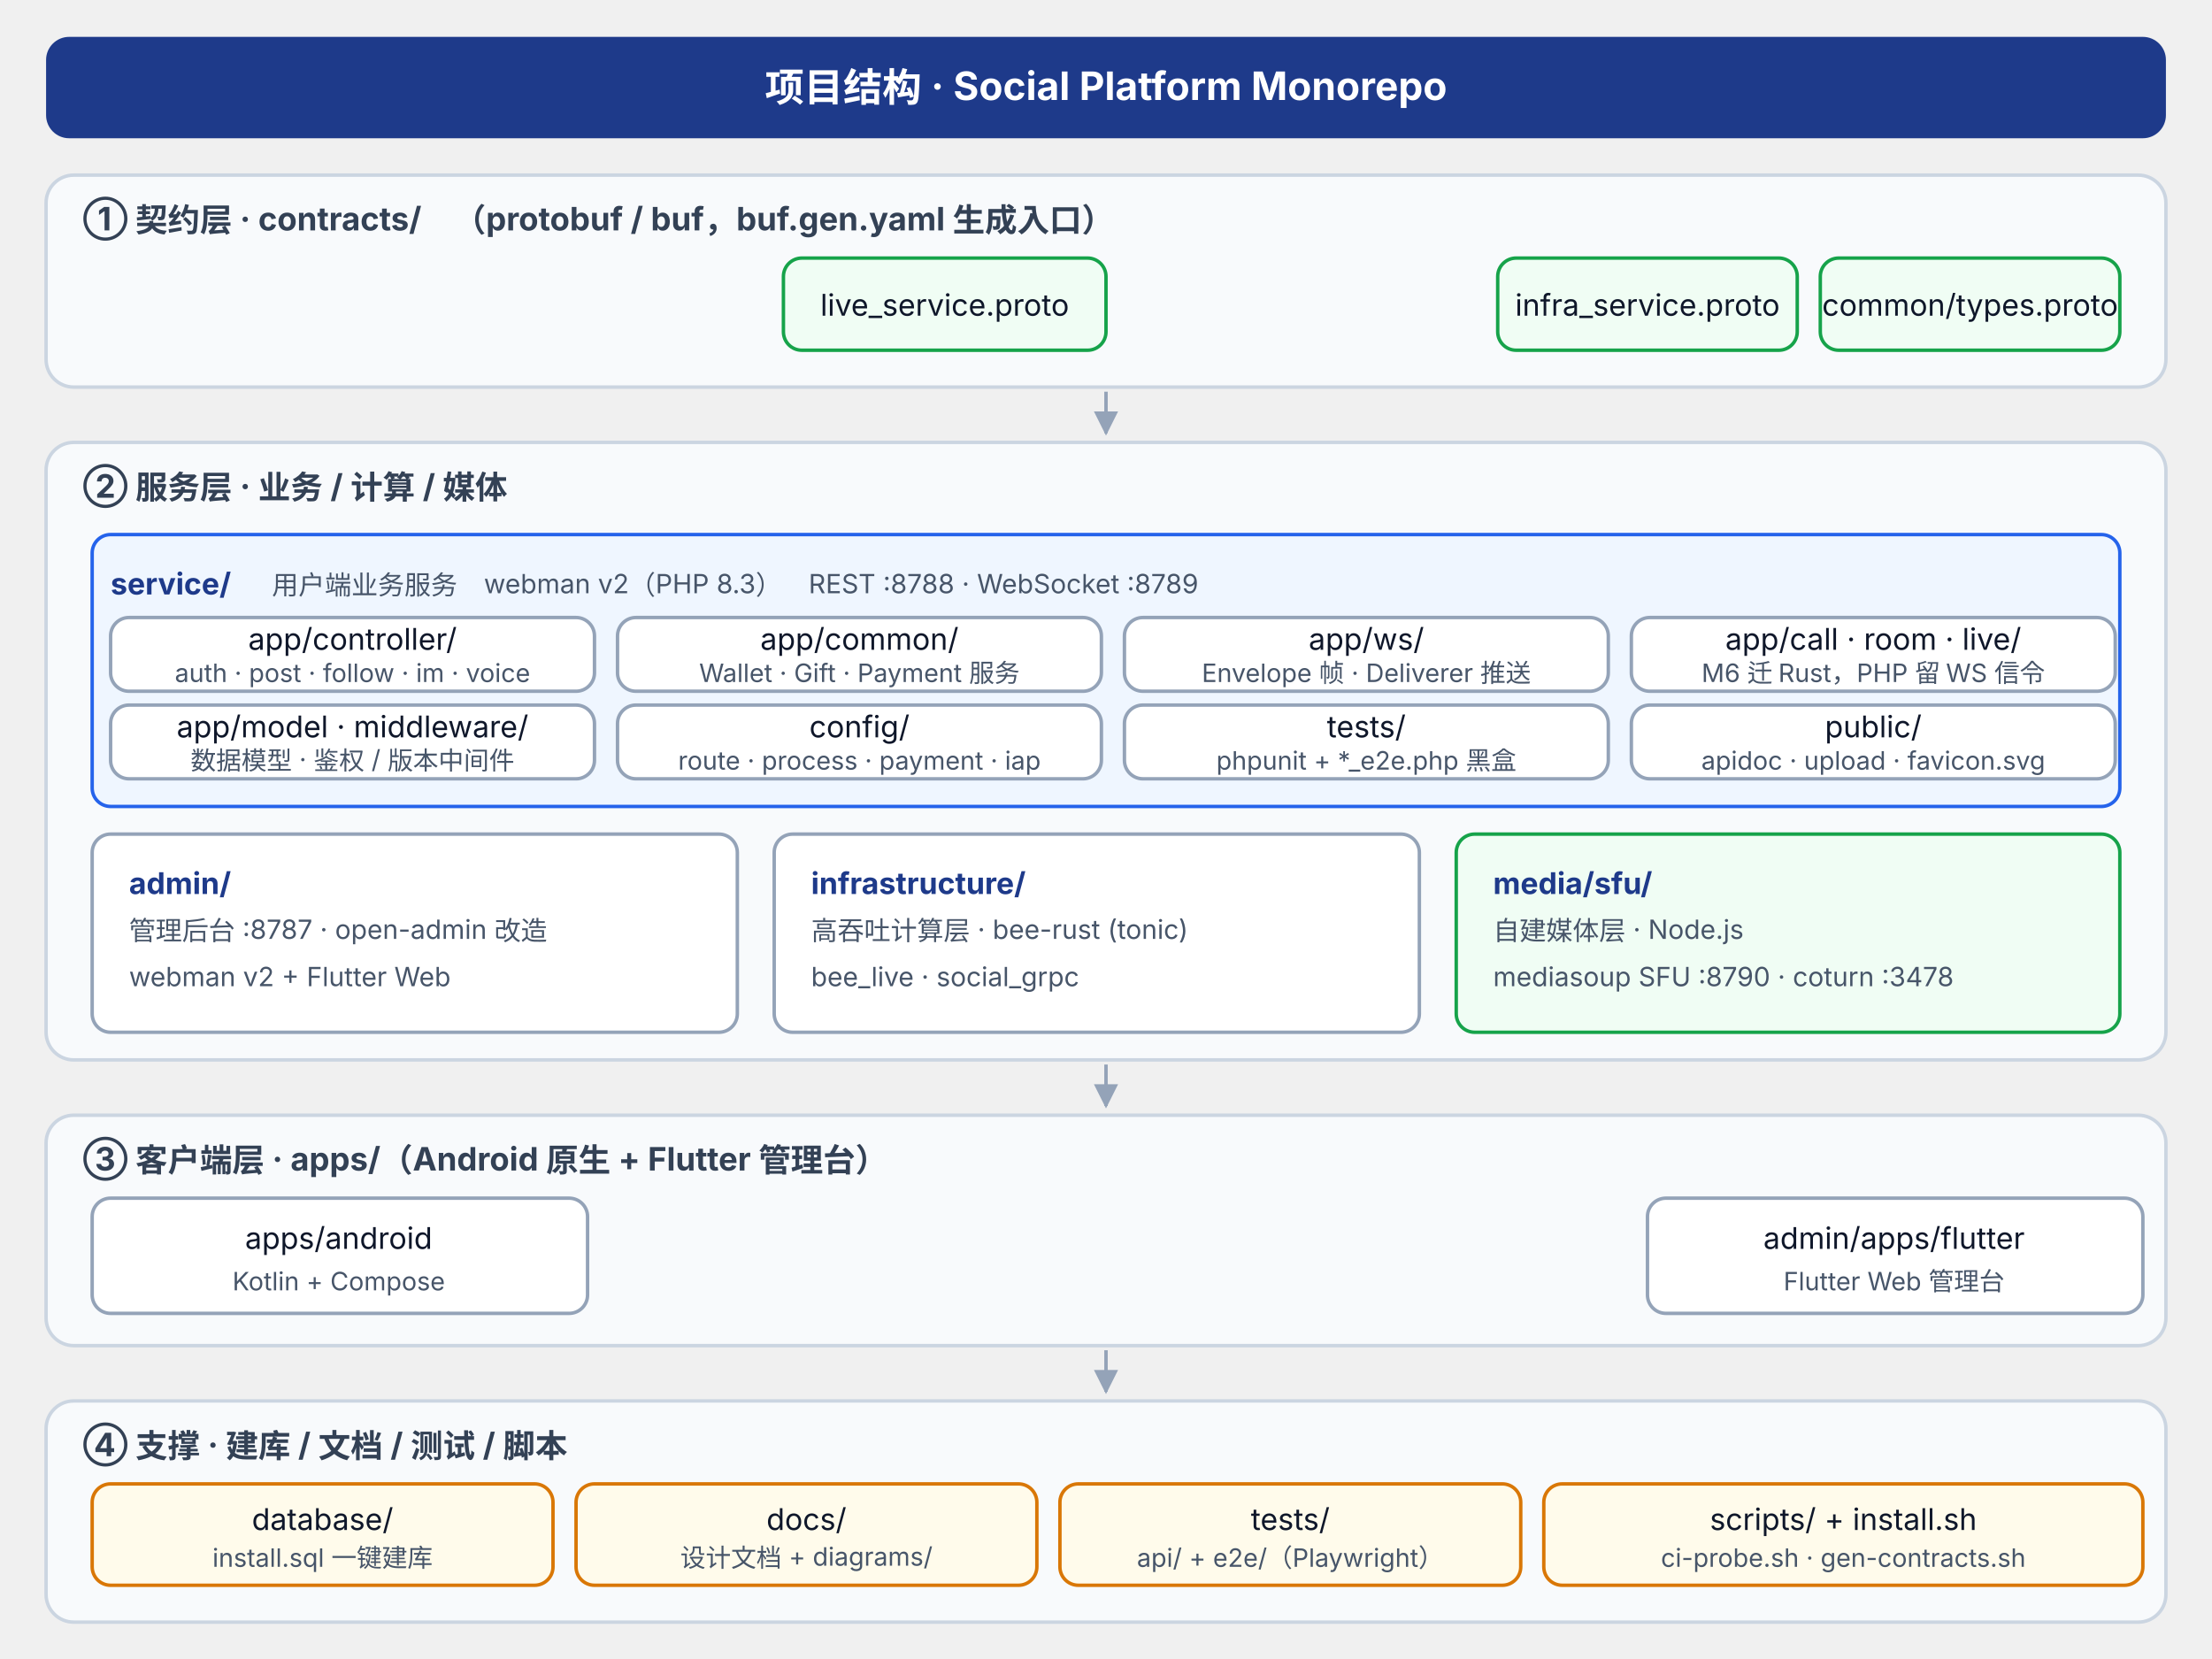
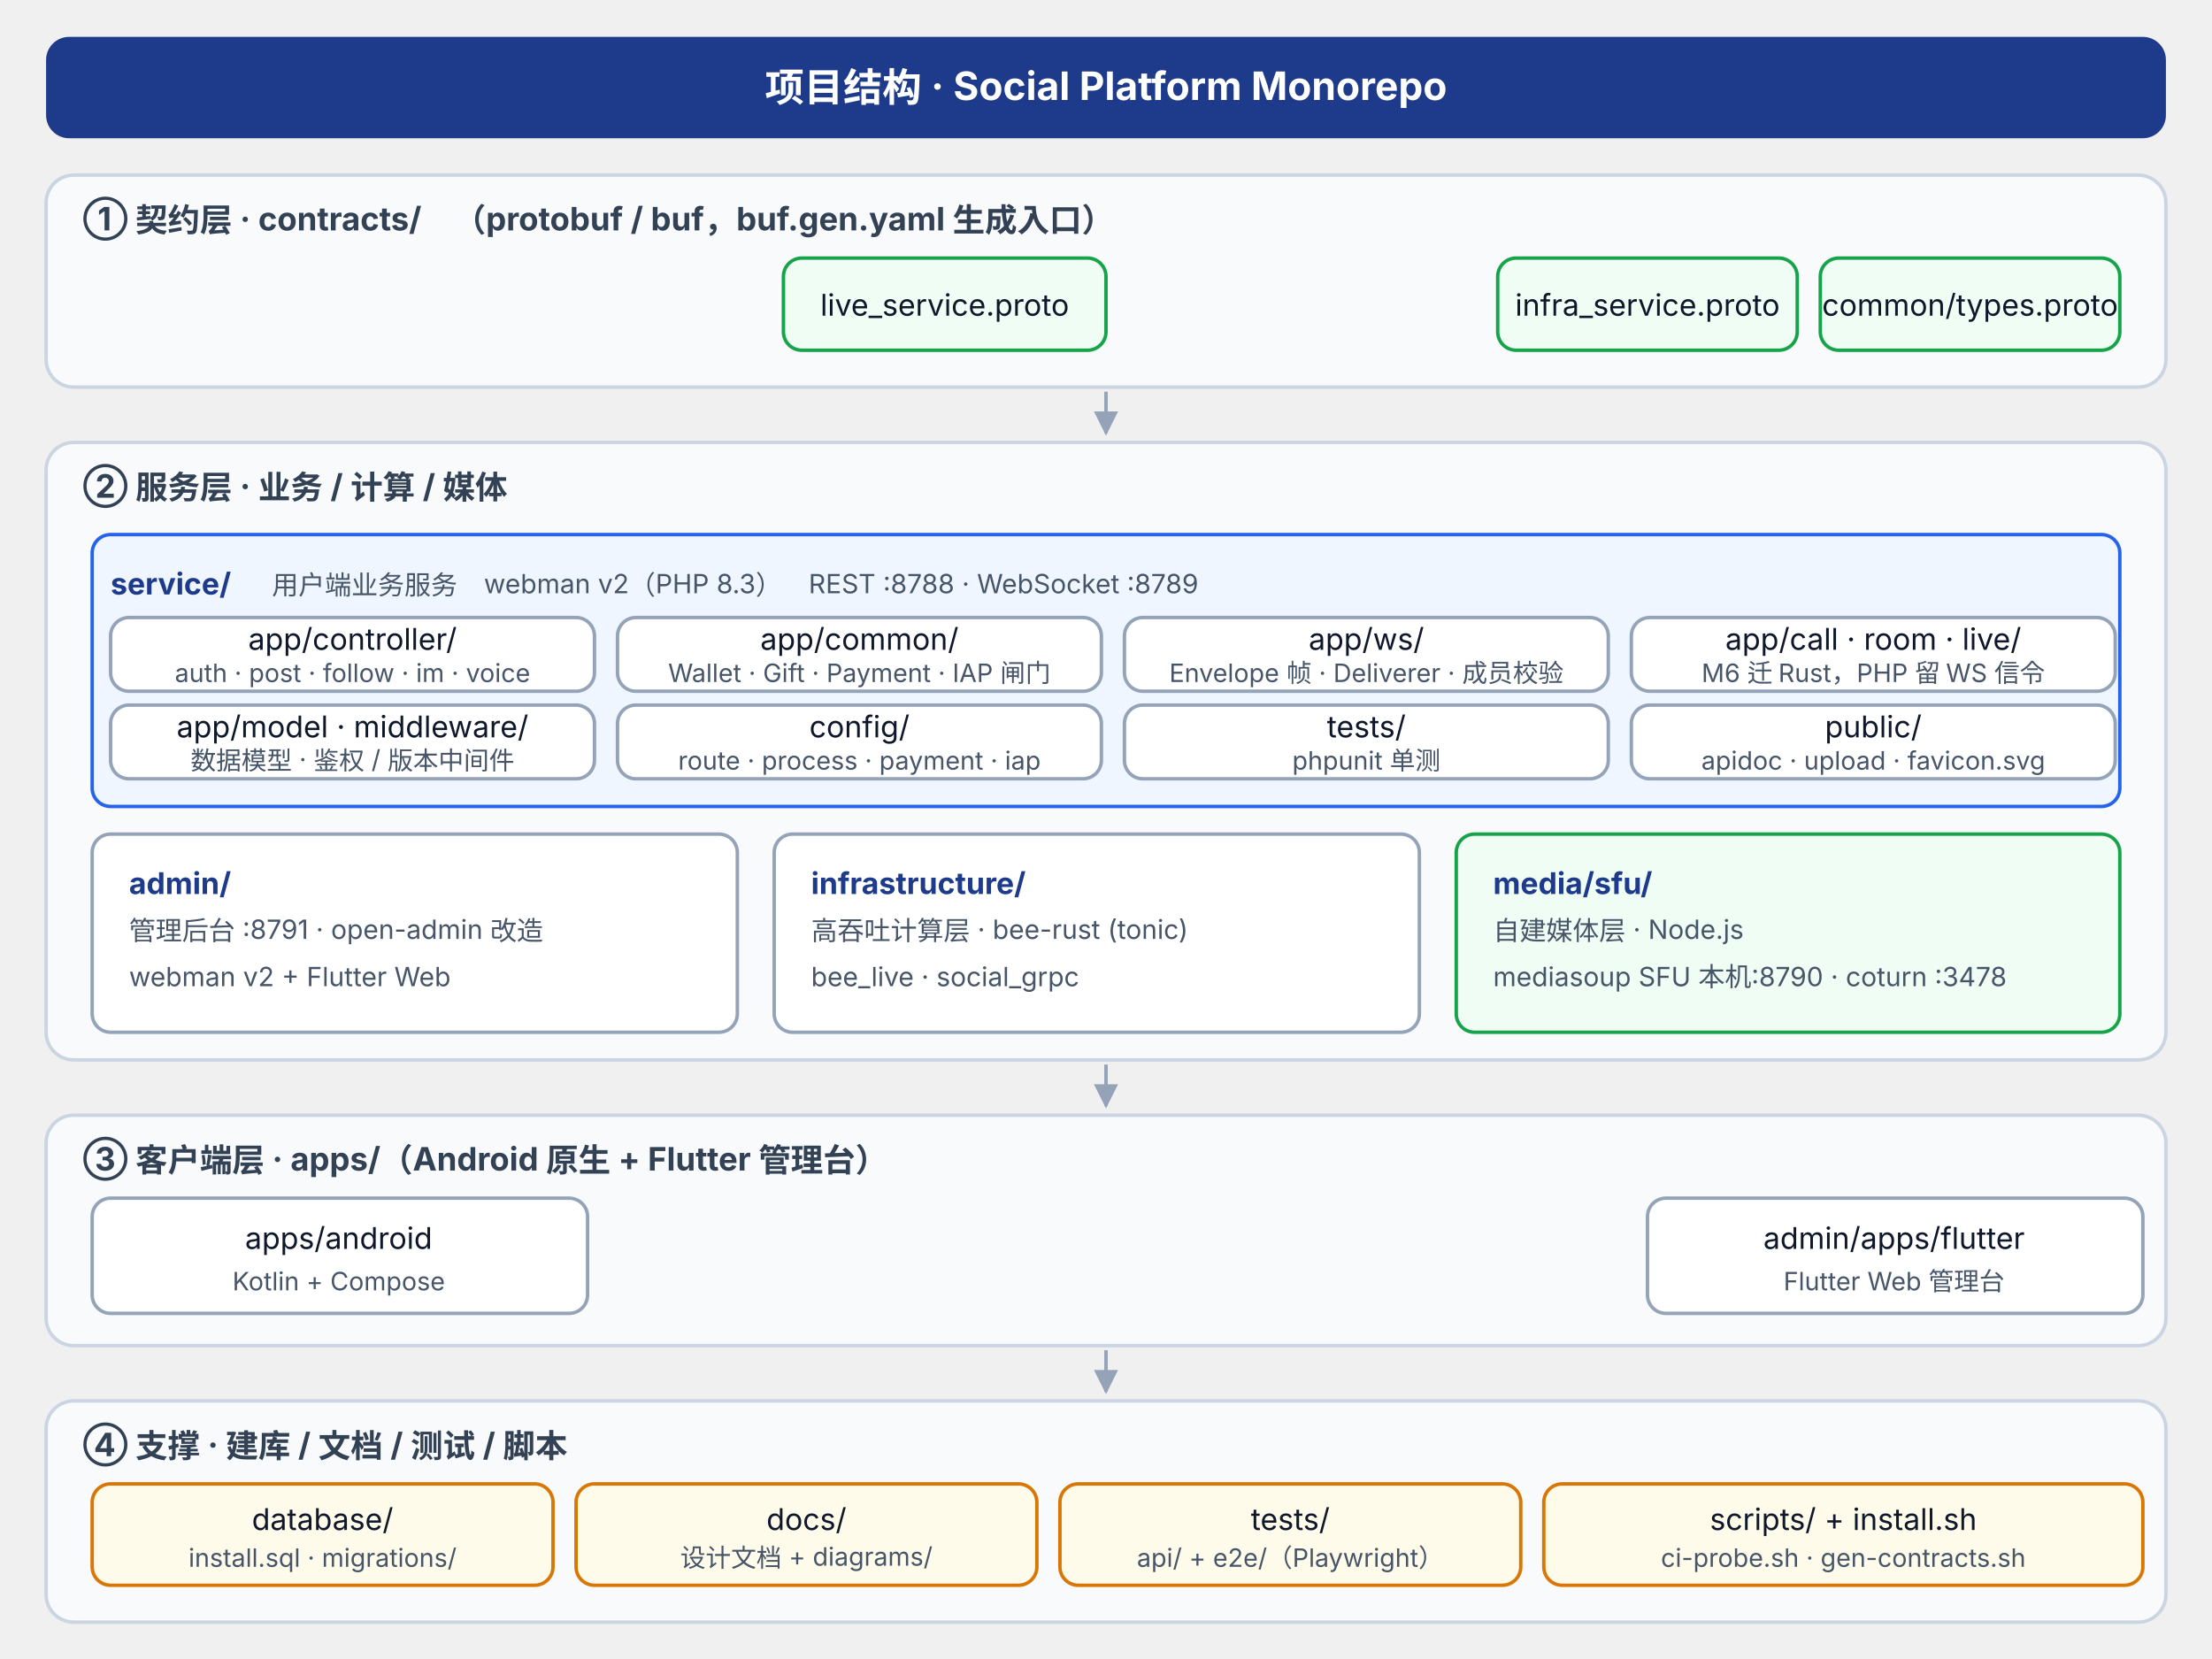
<svg xmlns="http://www.w3.org/2000/svg" viewBox="0 0 960 720" width="100%" font-family="system-ui, -apple-system, 'Segoe UI', 'PingFang SC', 'Microsoft YaHei', sans-serif">
  <defs>
    <marker id="arr" viewBox="0 0 10 10" refX="9" refY="5" markerWidth="7" markerHeight="7" orient="auto-start-reverse">
      <path d="M 0 0 L 10 5 L 0 10 z" fill="#94a3b8" />
    </marker>
  </defs>
  <style>
    .root  { fill: #1e3a8a; rx: 10 }
    .layer { fill: #f8fafc; stroke: #cbd5e1; stroke-width: 1.5; rx: 12 }
    .lt    { font-size: 14px; font-weight: 700; fill: #334155 }
    .tr    { font-size: 17px; font-weight: 700; fill: #ffffff; text-anchor: middle }
    .box   { fill: #ffffff; stroke: #94a3b8; stroke-width: 1.5; rx: 8 }
    .boxb  { fill: #eff6ff; stroke: #2563eb; stroke-width: 1.5; rx: 8 }
    .boxg  { fill: #f0fdf4; stroke: #16a34a; stroke-width: 1.5; rx: 8 }
    .boxy  { fill: #fffbeb; stroke: #d97706; stroke-width: 1.5; rx: 8 }
    .t     { font-size: 13px; fill: #0f172a; text-anchor: middle }
    .ts    { font-size: 11px; fill: #475569; text-anchor: middle }
    .tl    { font-size: 13px; font-weight: 700; fill: #1e3a8a }
    .tls   { font-size: 11.5px; fill: #475569 }
    .edge  { stroke: #94a3b8; stroke-width: 1.5; fill: none; marker-end: url(#arr) }
  </style>
  <rect class="root" x="20" y="16" width="920" height="44" />
  <text class="tr" x="480" y="44">项目结构 · Social Platform Monorepo</text>
  <rect class="layer" x="20" y="76" width="920" height="92" />
  <text class="lt" x="36" y="100">① 契约层 · contracts/　（protobuf / buf，buf.gen.yaml 生成入口）</text>
  <rect class="boxg" x="340" y="112" width="140" height="40" />
  <text class="t" x="410" y="137">live_service.proto</text>
  <rect class="boxg" x="650" y="112" width="130" height="40" />
  <text class="t" x="715" y="137">infra_service.proto</text>
  <rect class="boxg" x="790" y="112" width="130" height="40" />
  <text class="t" x="855" y="137">common/types.proto</text>
  <path class="edge" d="M 480 170 L 480 188" />
  <rect class="layer" x="20" y="192" width="920" height="268" />
  <text class="lt" x="36" y="216">② 服务层 · 业务 / 计算 / 媒体</text>
  <rect class="boxb" x="40" y="232" width="880" height="118" />
  <text class="tl" x="48" y="258">service/</text>
  <text class="tls" x="118" y="258">用户端业务服务　webman v2（PHP 8.3）　REST :8788 · WebSocket :8789</text>
  <rect class="box" x="48" y="268" width="210" height="32" />
  <text class="t" x="153" y="282">app/controller/</text>
  <text class="ts" x="153" y="296">auth · post · follow · im · voice</text>
  <rect class="box" x="268" y="268" width="210" height="32" />
  <text class="t" x="373" y="282">app/common/</text>
-   <text class="ts" x="373" y="296">Wallet · Gift · Payment 服务</text>
+   <text class="ts" x="373" y="296">Wallet · Gift · Payment · IAP 闸门</text>
  <rect class="box" x="488" y="268" width="210" height="32" />
  <text class="t" x="593" y="282">app/ws/</text>
-   <text class="ts" x="593" y="296">Envelope 帧 · Deliverer 推送</text>
+   <text class="ts" x="593" y="296">Envelope 帧 · Deliverer · 成员校验</text>
  <rect class="box" x="708" y="268" width="210" height="32" />
  <text class="t" x="813" y="282">app/call · room · live/</text>
  <text class="ts" x="813" y="296">M6 迁 Rust，PHP 留 WS 信令</text>
  <rect class="box" x="48" y="306" width="210" height="32" />
  <text class="t" x="153" y="320">app/model · middleware/</text>
  <text class="ts" x="153" y="334">数据模型 · 鉴权 / 版本中间件</text>
  <rect class="box" x="268" y="306" width="210" height="32" />
  <text class="t" x="373" y="320">config/</text>
  <text class="ts" x="373" y="334">route · process · payment · iap</text>
  <rect class="box" x="488" y="306" width="210" height="32" />
  <text class="t" x="593" y="320">tests/</text>
-   <text class="ts" x="593" y="334">phpunit + *_e2e.php 黑盒</text>
+   <text class="ts" x="593" y="334">phpunit 单测</text>
  <rect class="box" x="708" y="306" width="210" height="32" />
  <text class="t" x="813" y="320">public/</text>
  <text class="ts" x="813" y="334">apidoc · upload · favicon.svg</text>
  <rect class="box" x="40" y="362" width="280" height="86" />
  <text class="tl" x="56" y="388">admin/</text>
-   <text class="tls" x="56" y="408">管理后台 :8787 · open-admin 改造</text>
+   <text class="tls" x="56" y="408">管理后台 :8791 · open-admin 改造</text>
  <text class="tls" x="56" y="428">webman v2 + Flutter Web</text>
  <rect class="box" x="336" y="362" width="280" height="86" />
  <text class="tl" x="352" y="388">infrastructure/</text>
  <text class="tls" x="352" y="408">高吞吐计算层 · bee-rust (tonic)</text>
  <text class="tls" x="352" y="428">bee_live · social_grpc</text>
  <rect class="boxg" x="632" y="362" width="288" height="86" />
  <text class="tl" x="648" y="388">media/sfu/</text>
  <text class="tls" x="648" y="408">自建媒体层 · Node.js</text>
-   <text class="tls" x="648" y="428">mediasoup SFU :8790 · coturn :3478</text>
+   <text class="tls" x="648" y="428">mediasoup SFU 本机:8790 · coturn :3478</text>
  <path class="edge" d="M 480 462 L 480 480" />
  <rect class="layer" x="20" y="484" width="920" height="100" />
  <text class="lt" x="36" y="508">③ 客户端层 · apps/（Android 原生 + Flutter 管理台）</text>
  <rect class="box" x="40" y="520" width="215" height="50" />
  <text class="t" x="147" y="542">apps/android</text>
  <text class="ts" x="147" y="560">Kotlin + Compose</text>
  <rect class="box" x="715" y="520" width="215" height="50" />
  <text class="t" x="822" y="542">admin/apps/flutter</text>
  <text class="ts" x="822" y="560">Flutter Web 管理台</text>
  <path class="edge" d="M 480 586 L 480 604" />
  <rect class="layer" x="20" y="608" width="920" height="96" />
  <text class="lt" x="36" y="632">④ 支撑 · 建库 / 文档 / 测试 / 脚本</text>
  <rect class="boxy" x="40" y="644" width="200" height="44" />
  <text class="t" x="140" y="664">database/</text>
-   <text class="ts" x="140" y="680">install.sql 一键建库</text>
+   <text class="ts" x="140" y="680">install.sql · migrations/</text>
  <rect class="boxy" x="250" y="644" width="200" height="44" />
  <text class="t" x="350" y="664">docs/</text>
  <text class="ts" x="350" y="680">设计文档 + diagrams/</text>
  <rect class="boxy" x="460" y="644" width="200" height="44" />
  <text class="t" x="560" y="664">tests/</text>
  <text class="ts" x="560" y="680">api/ + e2e/（Playwright）</text>
  <rect class="boxy" x="670" y="644" width="260" height="44" />
  <text class="t" x="800" y="664">scripts/ + install.sh</text>
  <text class="ts" x="800" y="680">ci-probe.sh · gen-contracts.sh</text>
</svg>
